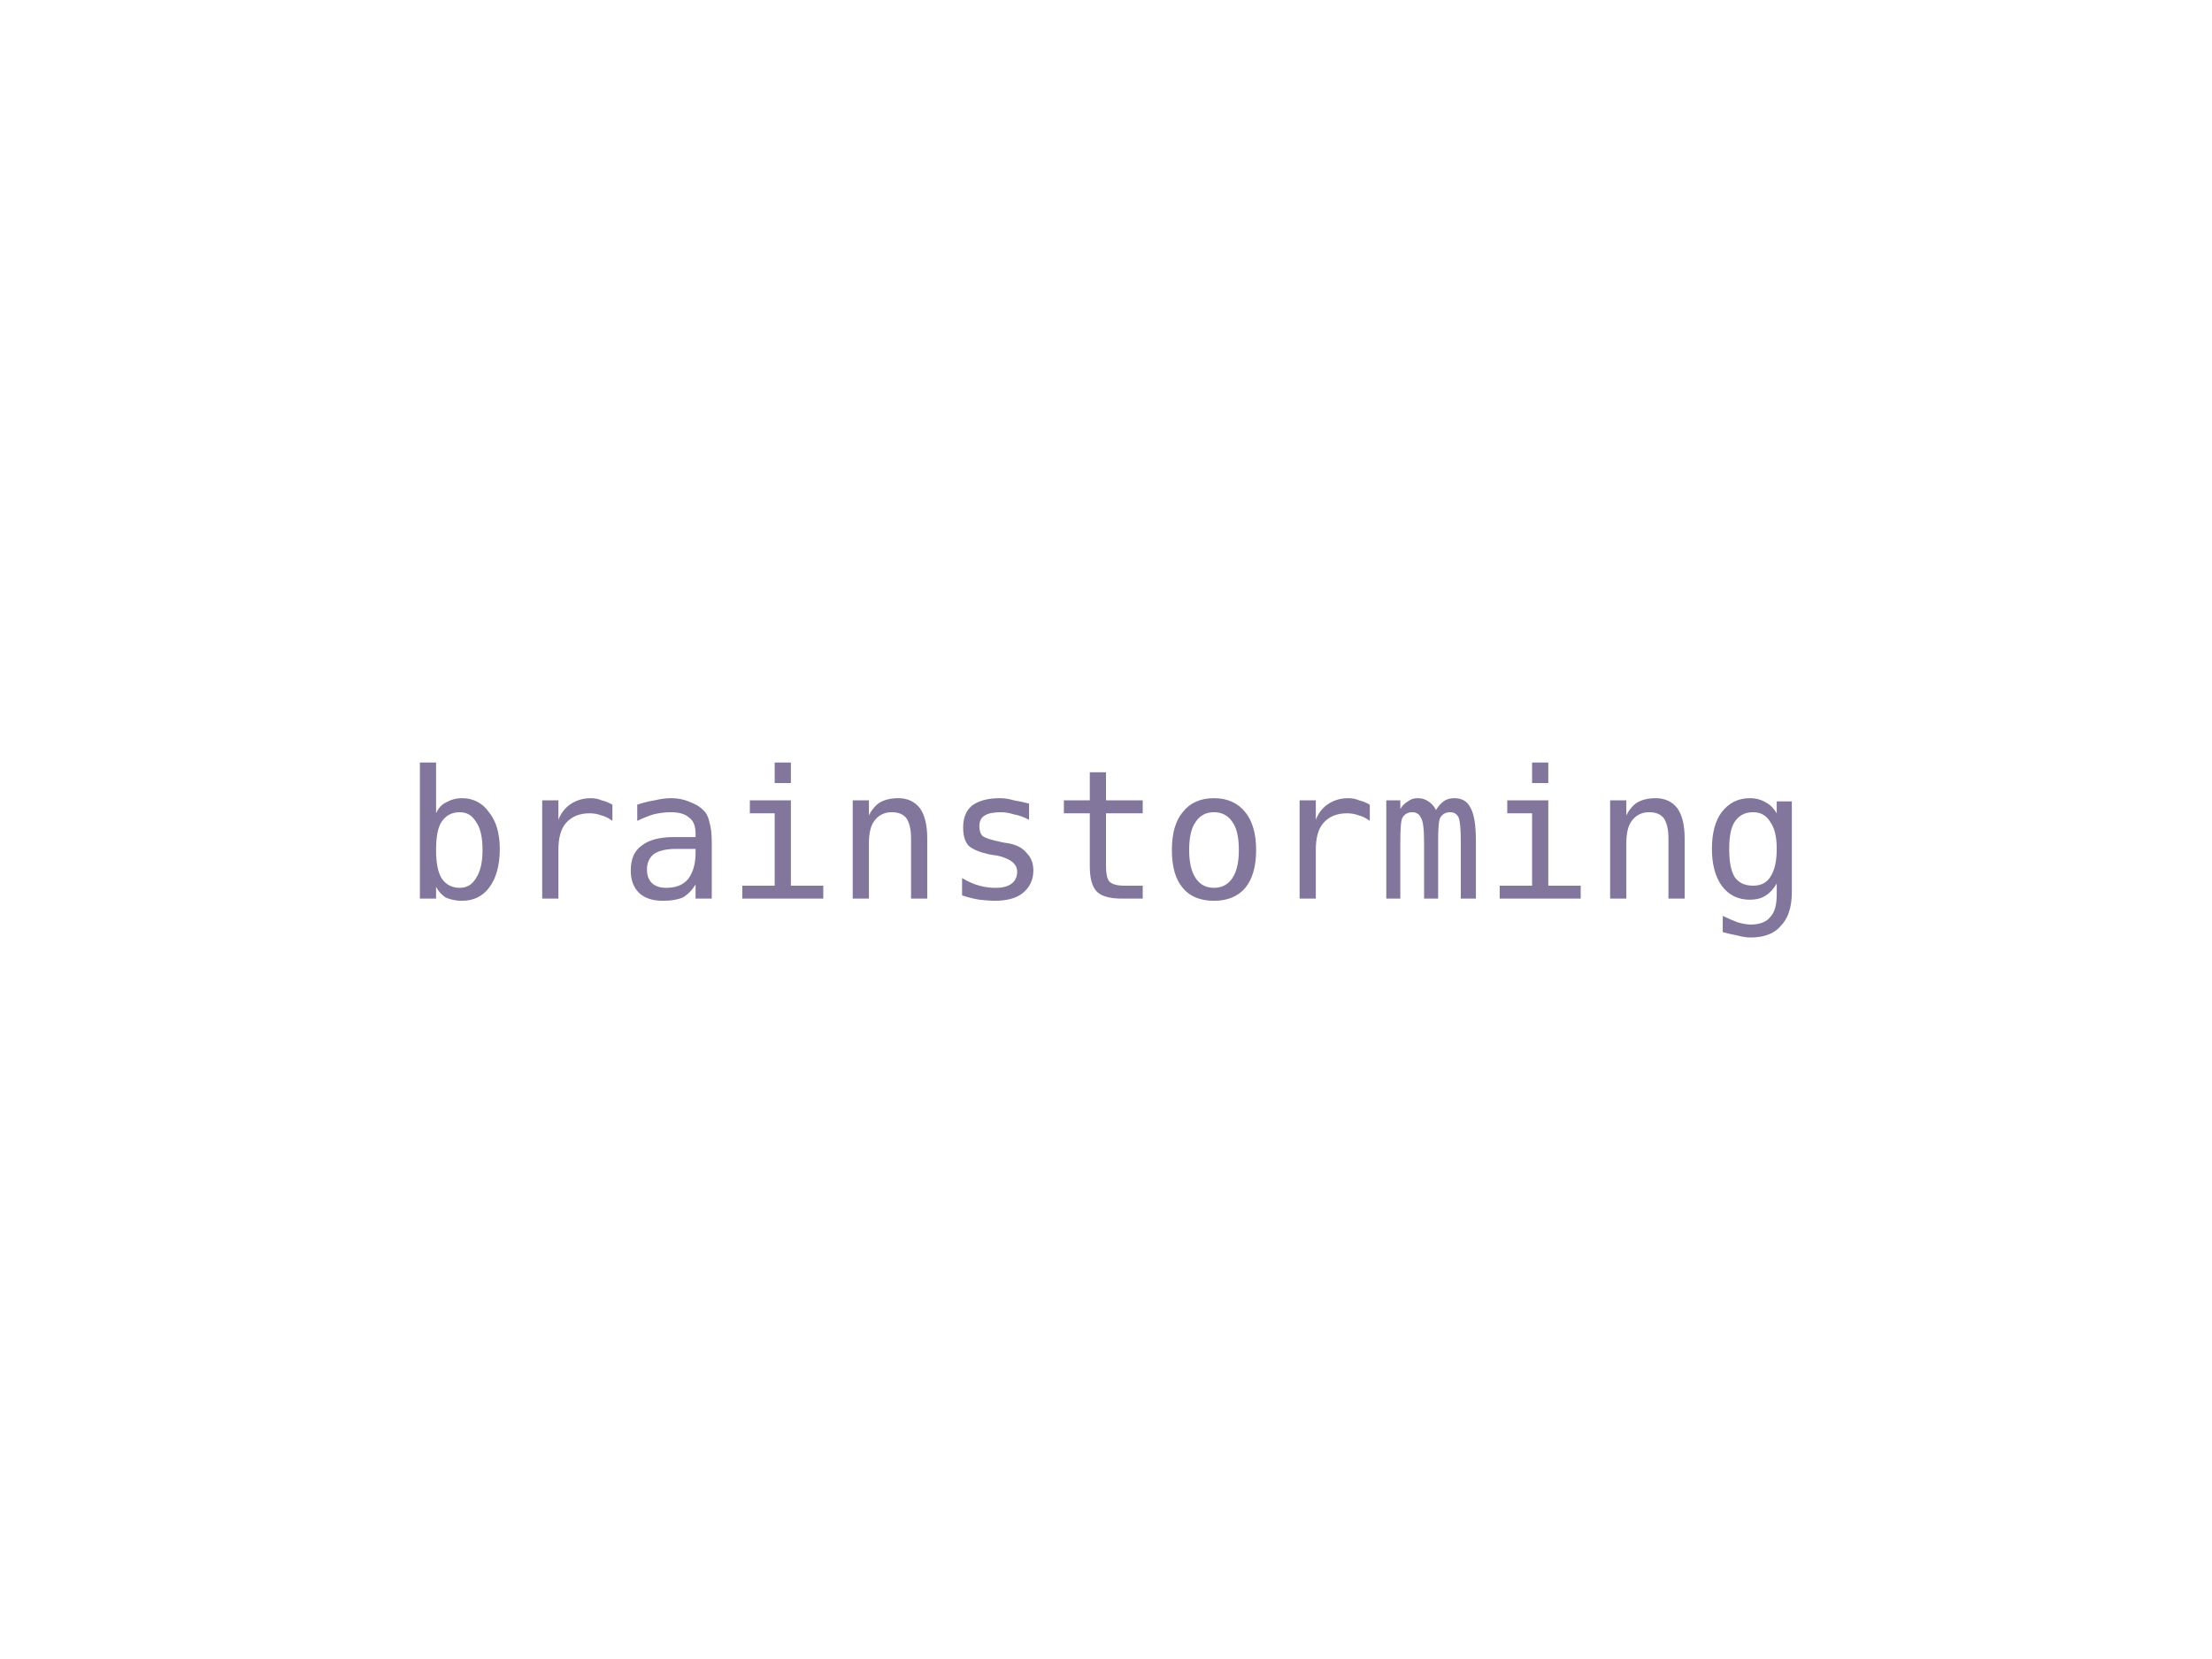
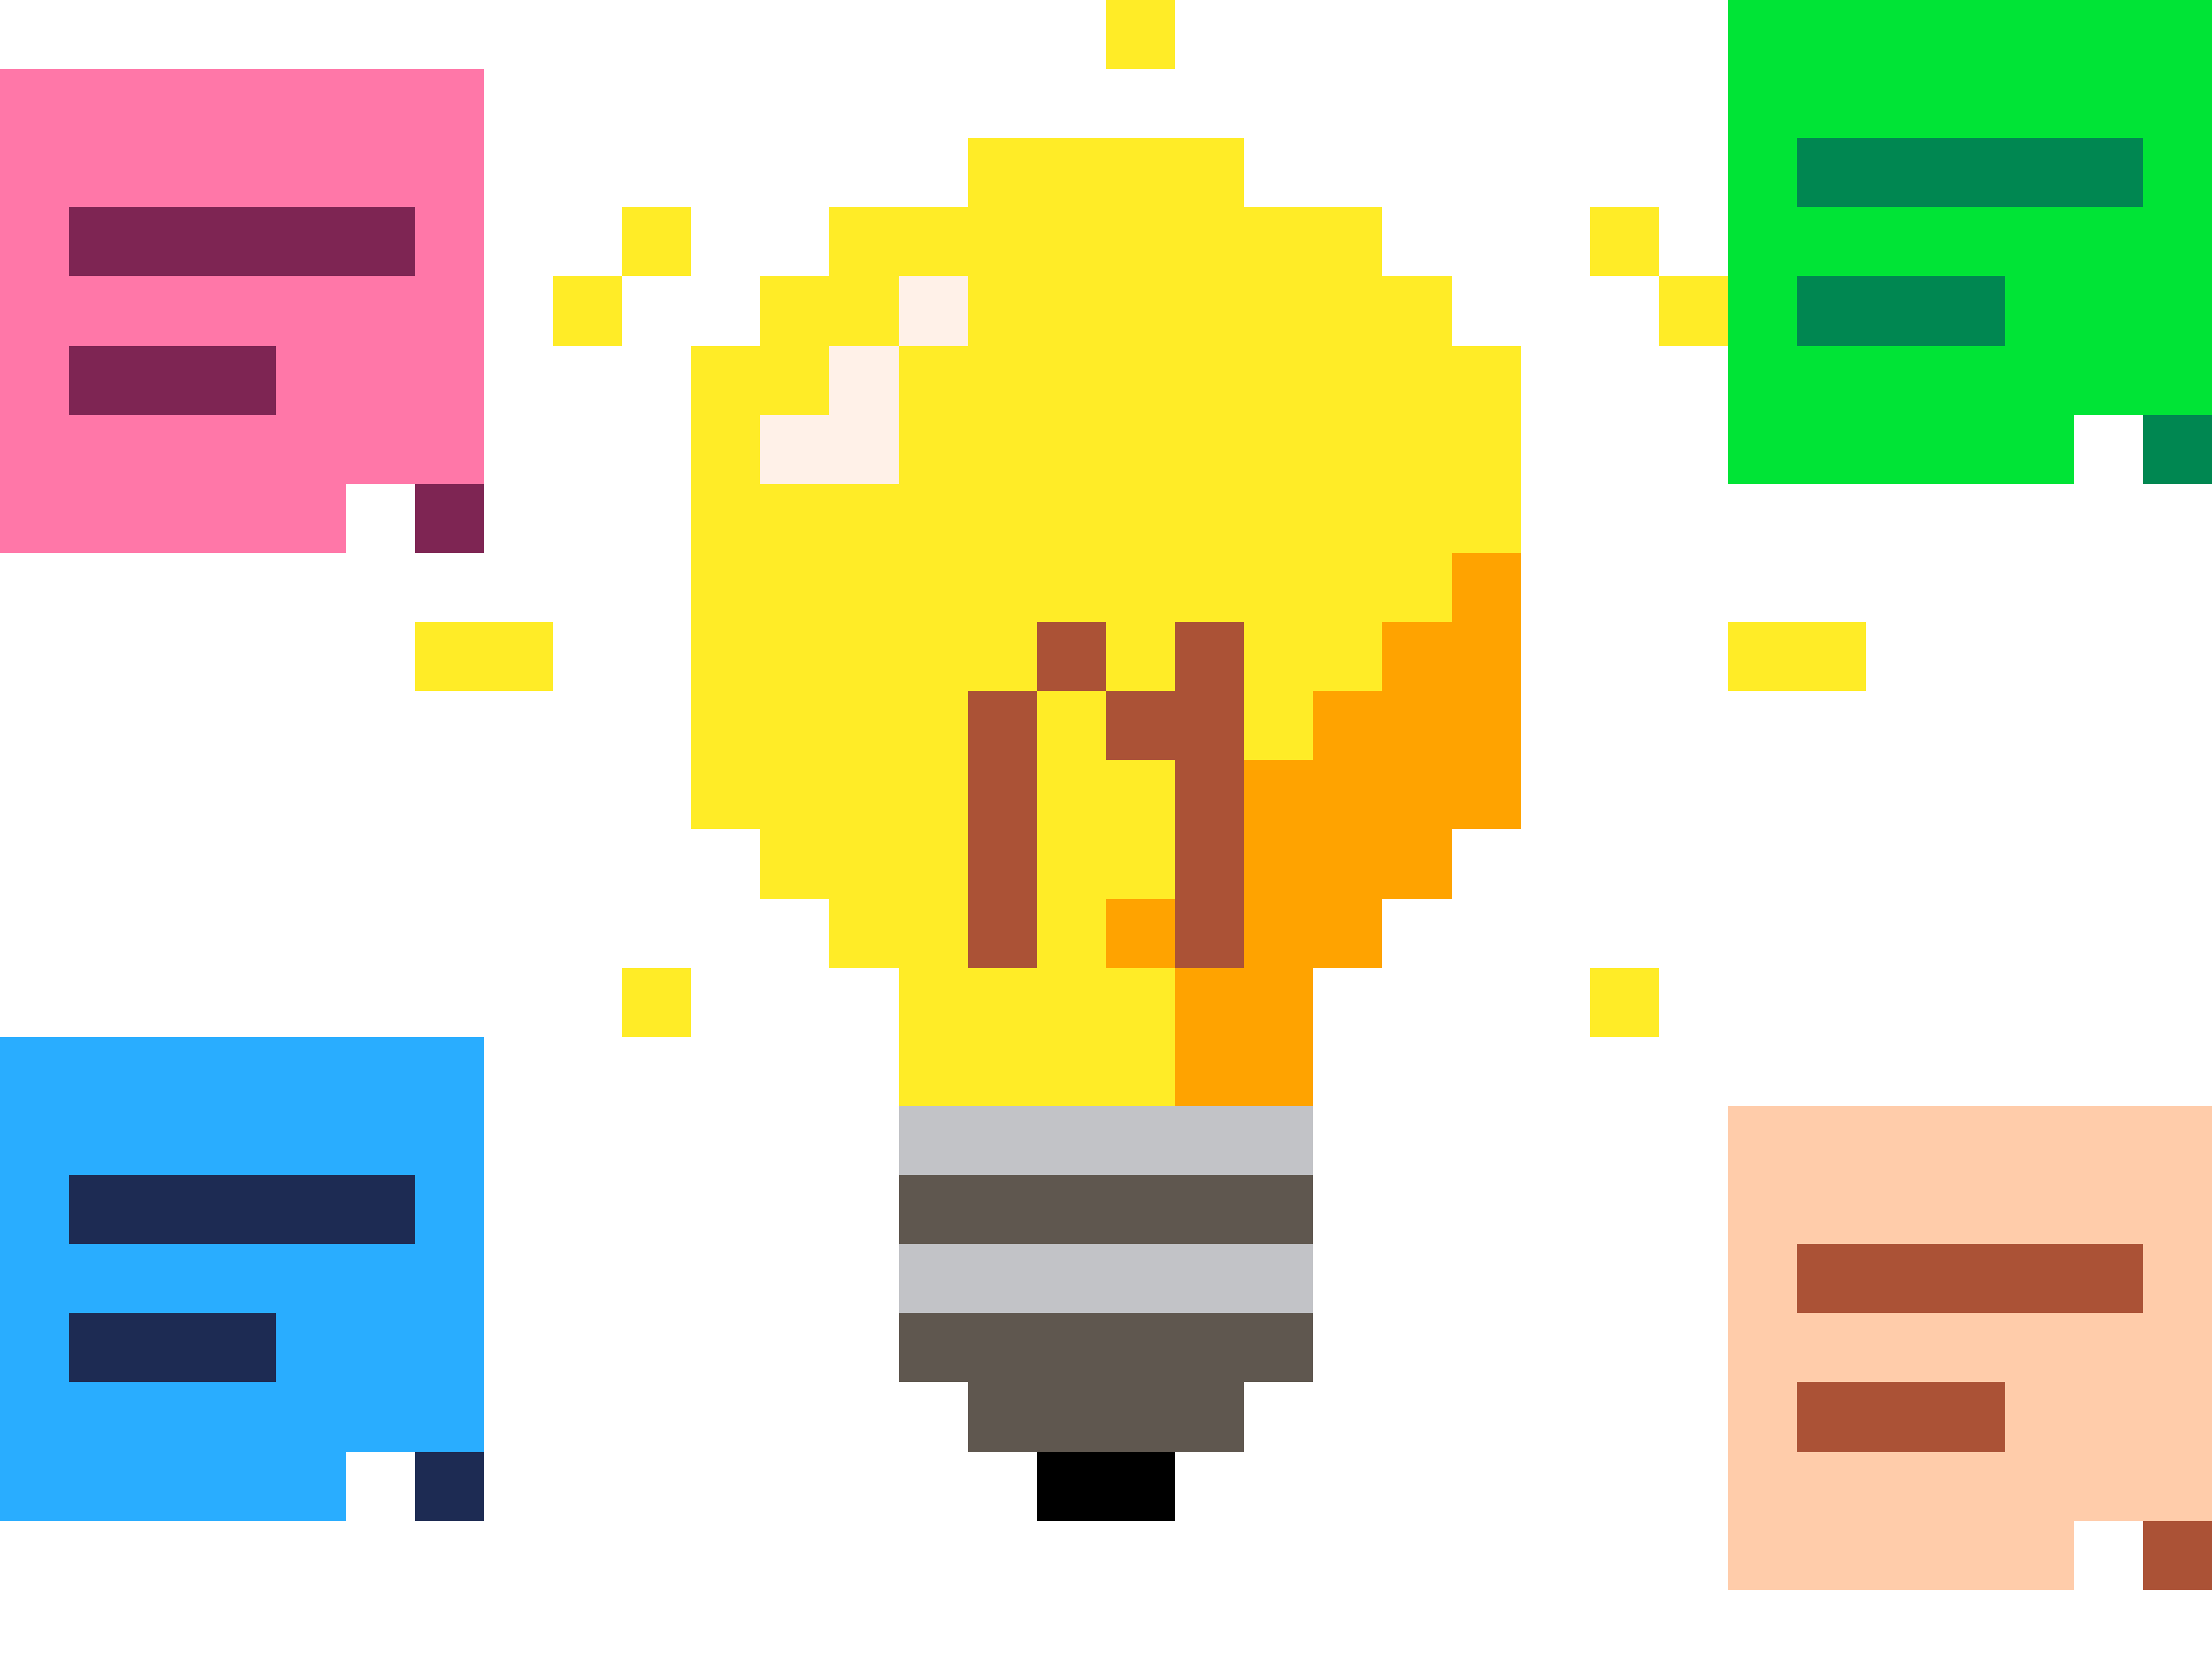
<svg xmlns="http://www.w3.org/2000/svg" viewBox="0 0 32 24" shape-rendering="crispEdges">
-   <text x="16" y="13" font-size="2.6" font-family="monospace" text-anchor="middle" fill="#83769c">brainstorming</text>
+   <rect x="16" y="0" width="1" height="1" fill="#ffec27" />
+   <rect x="25" y="0" width="7" height="1" fill="#00e436" />
+   <rect x="0" y="1" width="7" height="1" fill="#ff77a8" />
+   <rect x="25" y="1" width="7" height="1" fill="#00e436" />
+   <rect x="0" y="2" width="7" height="1" fill="#ff77a8" />
+   <rect x="14" y="2" width="4" height="1" fill="#ffec27" />
+   <rect x="25" y="2" width="1" height="1" fill="#00e436" />
+   <rect x="26" y="2" width="5" height="1" fill="#008751" />
+   <rect x="31" y="2" width="1" height="1" fill="#00e436" />
+   <rect x="0" y="3" width="1" height="1" fill="#ff77a8" />
+   <rect x="1" y="3" width="5" height="1" fill="#7e2553" />
+   <rect x="6" y="3" width="1" height="1" fill="#ff77a8" />
+   <rect x="9" y="3" width="1" height="1" fill="#ffec27" />
+   <rect x="12" y="3" width="8" height="1" fill="#ffec27" />
+   <rect x="23" y="3" width="1" height="1" fill="#ffec27" />
+   <rect x="25" y="3" width="7" height="1" fill="#00e436" />
+   <rect x="0" y="4" width="7" height="1" fill="#ff77a8" />
+   <rect x="8" y="4" width="1" height="1" fill="#ffec27" />
+   <rect x="11" y="4" width="2" height="1" fill="#ffec27" />
+   <rect x="13" y="4" width="1" height="1" fill="#fff1e8" />
+   <rect x="14" y="4" width="7" height="1" fill="#ffec27" />
+   <rect x="24" y="4" width="1" height="1" fill="#ffec27" />
+   <rect x="25" y="4" width="1" height="1" fill="#00e436" />
+   <rect x="26" y="4" width="3" height="1" fill="#008751" />
+   <rect x="29" y="4" width="3" height="1" fill="#00e436" />
+   <rect x="0" y="5" width="1" height="1" fill="#ff77a8" />
+   <rect x="1" y="5" width="3" height="1" fill="#7e2553" />
+   <rect x="4" y="5" width="3" height="1" fill="#ff77a8" />
+   <rect x="10" y="5" width="2" height="1" fill="#ffec27" />
+   <rect x="12" y="5" width="1" height="1" fill="#fff1e8" />
+   <rect x="13" y="5" width="9" height="1" fill="#ffec27" />
+   <rect x="25" y="5" width="7" height="1" fill="#00e436" />
+   <rect x="0" y="6" width="7" height="1" fill="#ff77a8" />
+   <rect x="10" y="6" width="1" height="1" fill="#ffec27" />
+   <rect x="11" y="6" width="2" height="1" fill="#fff1e8" />
+   <rect x="13" y="6" width="9" height="1" fill="#ffec27" />
+   <rect x="25" y="6" width="5" height="1" fill="#00e436" />
+   <rect x="31" y="6" width="1" height="1" fill="#008751" />
+   <rect x="0" y="7" width="5" height="1" fill="#ff77a8" />
+   <rect x="6" y="7" width="1" height="1" fill="#7e2553" />
+   <rect x="10" y="7" width="12" height="1" fill="#ffec27" />
+   <rect x="10" y="8" width="11" height="1" fill="#ffec27" />
+   <rect x="21" y="8" width="1" height="1" fill="#ffa300" />
+   <rect x="6" y="9" width="2" height="1" fill="#ffec27" />
+   <rect x="10" y="9" width="5" height="1" fill="#ffec27" />
+   <rect x="15" y="9" width="1" height="1" fill="#ab5236" />
+   <rect x="16" y="9" width="1" height="1" fill="#ffec27" />
+   <rect x="17" y="9" width="1" height="1" fill="#ab5236" />
+   <rect x="18" y="9" width="2" height="1" fill="#ffec27" />
+   <rect x="20" y="9" width="2" height="1" fill="#ffa300" />
+   <rect x="25" y="9" width="2" height="1" fill="#ffec27" />
+   <rect x="10" y="10" width="4" height="1" fill="#ffec27" />
+   <rect x="14" y="10" width="1" height="1" fill="#ab5236" />
+   <rect x="15" y="10" width="1" height="1" fill="#ffec27" />
+   <rect x="16" y="10" width="2" height="1" fill="#ab5236" />
+   <rect x="18" y="10" width="1" height="1" fill="#ffec27" />
+   <rect x="19" y="10" width="3" height="1" fill="#ffa300" />
+   <rect x="10" y="11" width="4" height="1" fill="#ffec27" />
+   <rect x="14" y="11" width="1" height="1" fill="#ab5236" />
+   <rect x="15" y="11" width="2" height="1" fill="#ffec27" />
+   <rect x="17" y="11" width="1" height="1" fill="#ab5236" />
+   <rect x="18" y="11" width="4" height="1" fill="#ffa300" />
+   <rect x="11" y="12" width="3" height="1" fill="#ffec27" />
+   <rect x="14" y="12" width="1" height="1" fill="#ab5236" />
+   <rect x="15" y="12" width="2" height="1" fill="#ffec27" />
+   <rect x="17" y="12" width="1" height="1" fill="#ab5236" />
+   <rect x="18" y="12" width="3" height="1" fill="#ffa300" />
+   <rect x="12" y="13" width="2" height="1" fill="#ffec27" />
+   <rect x="14" y="13" width="1" height="1" fill="#ab5236" />
+   <rect x="15" y="13" width="1" height="1" fill="#ffec27" />
+   <rect x="16" y="13" width="1" height="1" fill="#ffa300" />
+   <rect x="17" y="13" width="1" height="1" fill="#ab5236" />
+   <rect x="18" y="13" width="2" height="1" fill="#ffa300" />
+   <rect x="9" y="14" width="1" height="1" fill="#ffec27" />
+   <rect x="13" y="14" width="4" height="1" fill="#ffec27" />
+   <rect x="17" y="14" width="2" height="1" fill="#ffa300" />
+   <rect x="23" y="14" width="1" height="1" fill="#ffec27" />
+   <rect x="0" y="15" width="7" height="1" fill="#29adff" />
+   <rect x="13" y="15" width="4" height="1" fill="#ffec27" />
+   <rect x="17" y="15" width="2" height="1" fill="#ffa300" />
+   <rect x="0" y="16" width="7" height="1" fill="#29adff" />
+   <rect x="13" y="16" width="6" height="1" fill="#c2c3c7" />
+   <rect x="25" y="16" width="7" height="1" fill="#ffccaa" />
+   <rect x="0" y="17" width="1" height="1" fill="#29adff" />
+   <rect x="1" y="17" width="5" height="1" fill="#1d2b53" />
+   <rect x="6" y="17" width="1" height="1" fill="#29adff" />
+   <rect x="13" y="17" width="6" height="1" fill="#5f574f" />
+   <rect x="25" y="17" width="7" height="1" fill="#ffccaa" />
+   <rect x="0" y="18" width="7" height="1" fill="#29adff" />
+   <rect x="13" y="18" width="6" height="1" fill="#c2c3c7" />
+   <rect x="25" y="18" width="1" height="1" fill="#ffccaa" />
+   <rect x="26" y="18" width="5" height="1" fill="#ab5236" />
+   <rect x="31" y="18" width="1" height="1" fill="#ffccaa" />
+   <rect x="0" y="19" width="1" height="1" fill="#29adff" />
+   <rect x="1" y="19" width="3" height="1" fill="#1d2b53" />
+   <rect x="4" y="19" width="3" height="1" fill="#29adff" />
+   <rect x="13" y="19" width="6" height="1" fill="#5f574f" />
+   <rect x="25" y="19" width="7" height="1" fill="#ffccaa" />
+   <rect x="0" y="20" width="7" height="1" fill="#29adff" />
+   <rect x="14" y="20" width="4" height="1" fill="#5f574f" />
+   <rect x="25" y="20" width="1" height="1" fill="#ffccaa" />
+   <rect x="26" y="20" width="3" height="1" fill="#ab5236" />
+   <rect x="29" y="20" width="3" height="1" fill="#ffccaa" />
+   <rect x="0" y="21" width="5" height="1" fill="#29adff" />
+   <rect x="6" y="21" width="1" height="1" fill="#1d2b53" />
+   <rect x="15" y="21" width="2" height="1" fill="#000000" />
+   <rect x="25" y="21" width="7" height="1" fill="#ffccaa" />
+   <rect x="25" y="22" width="5" height="1" fill="#ffccaa" />
+   <rect x="31" y="22" width="1" height="1" fill="#ab5236" />
</svg>
